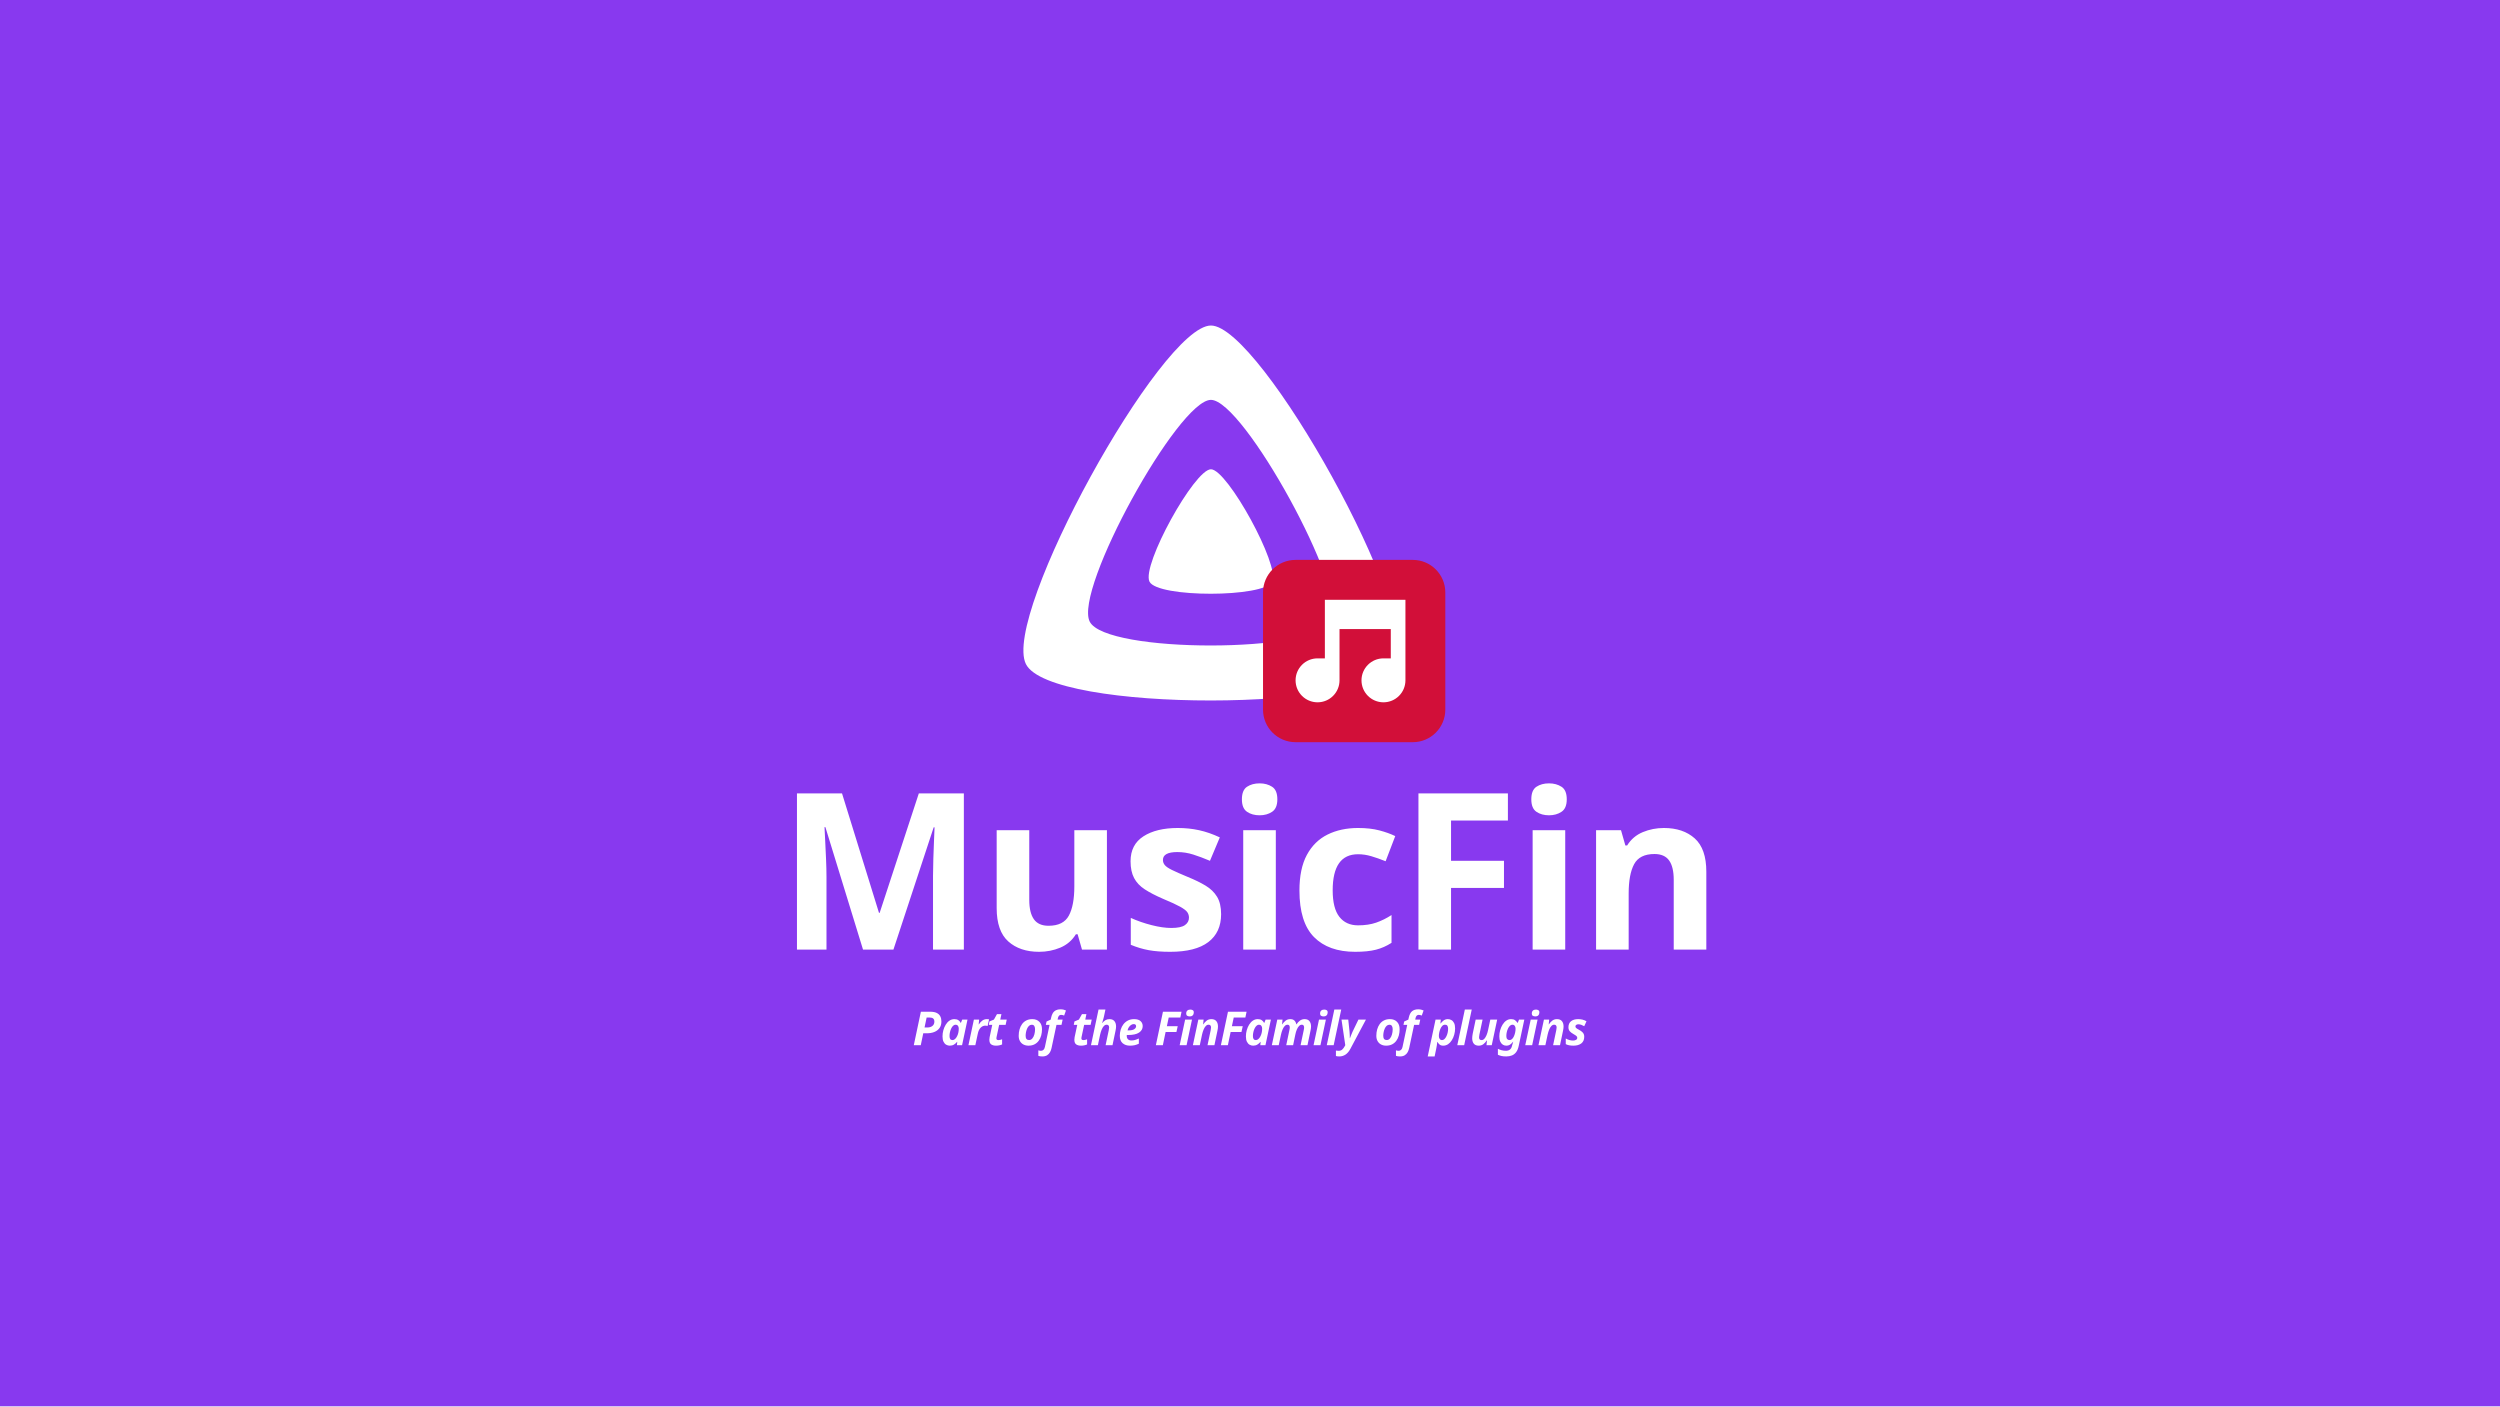
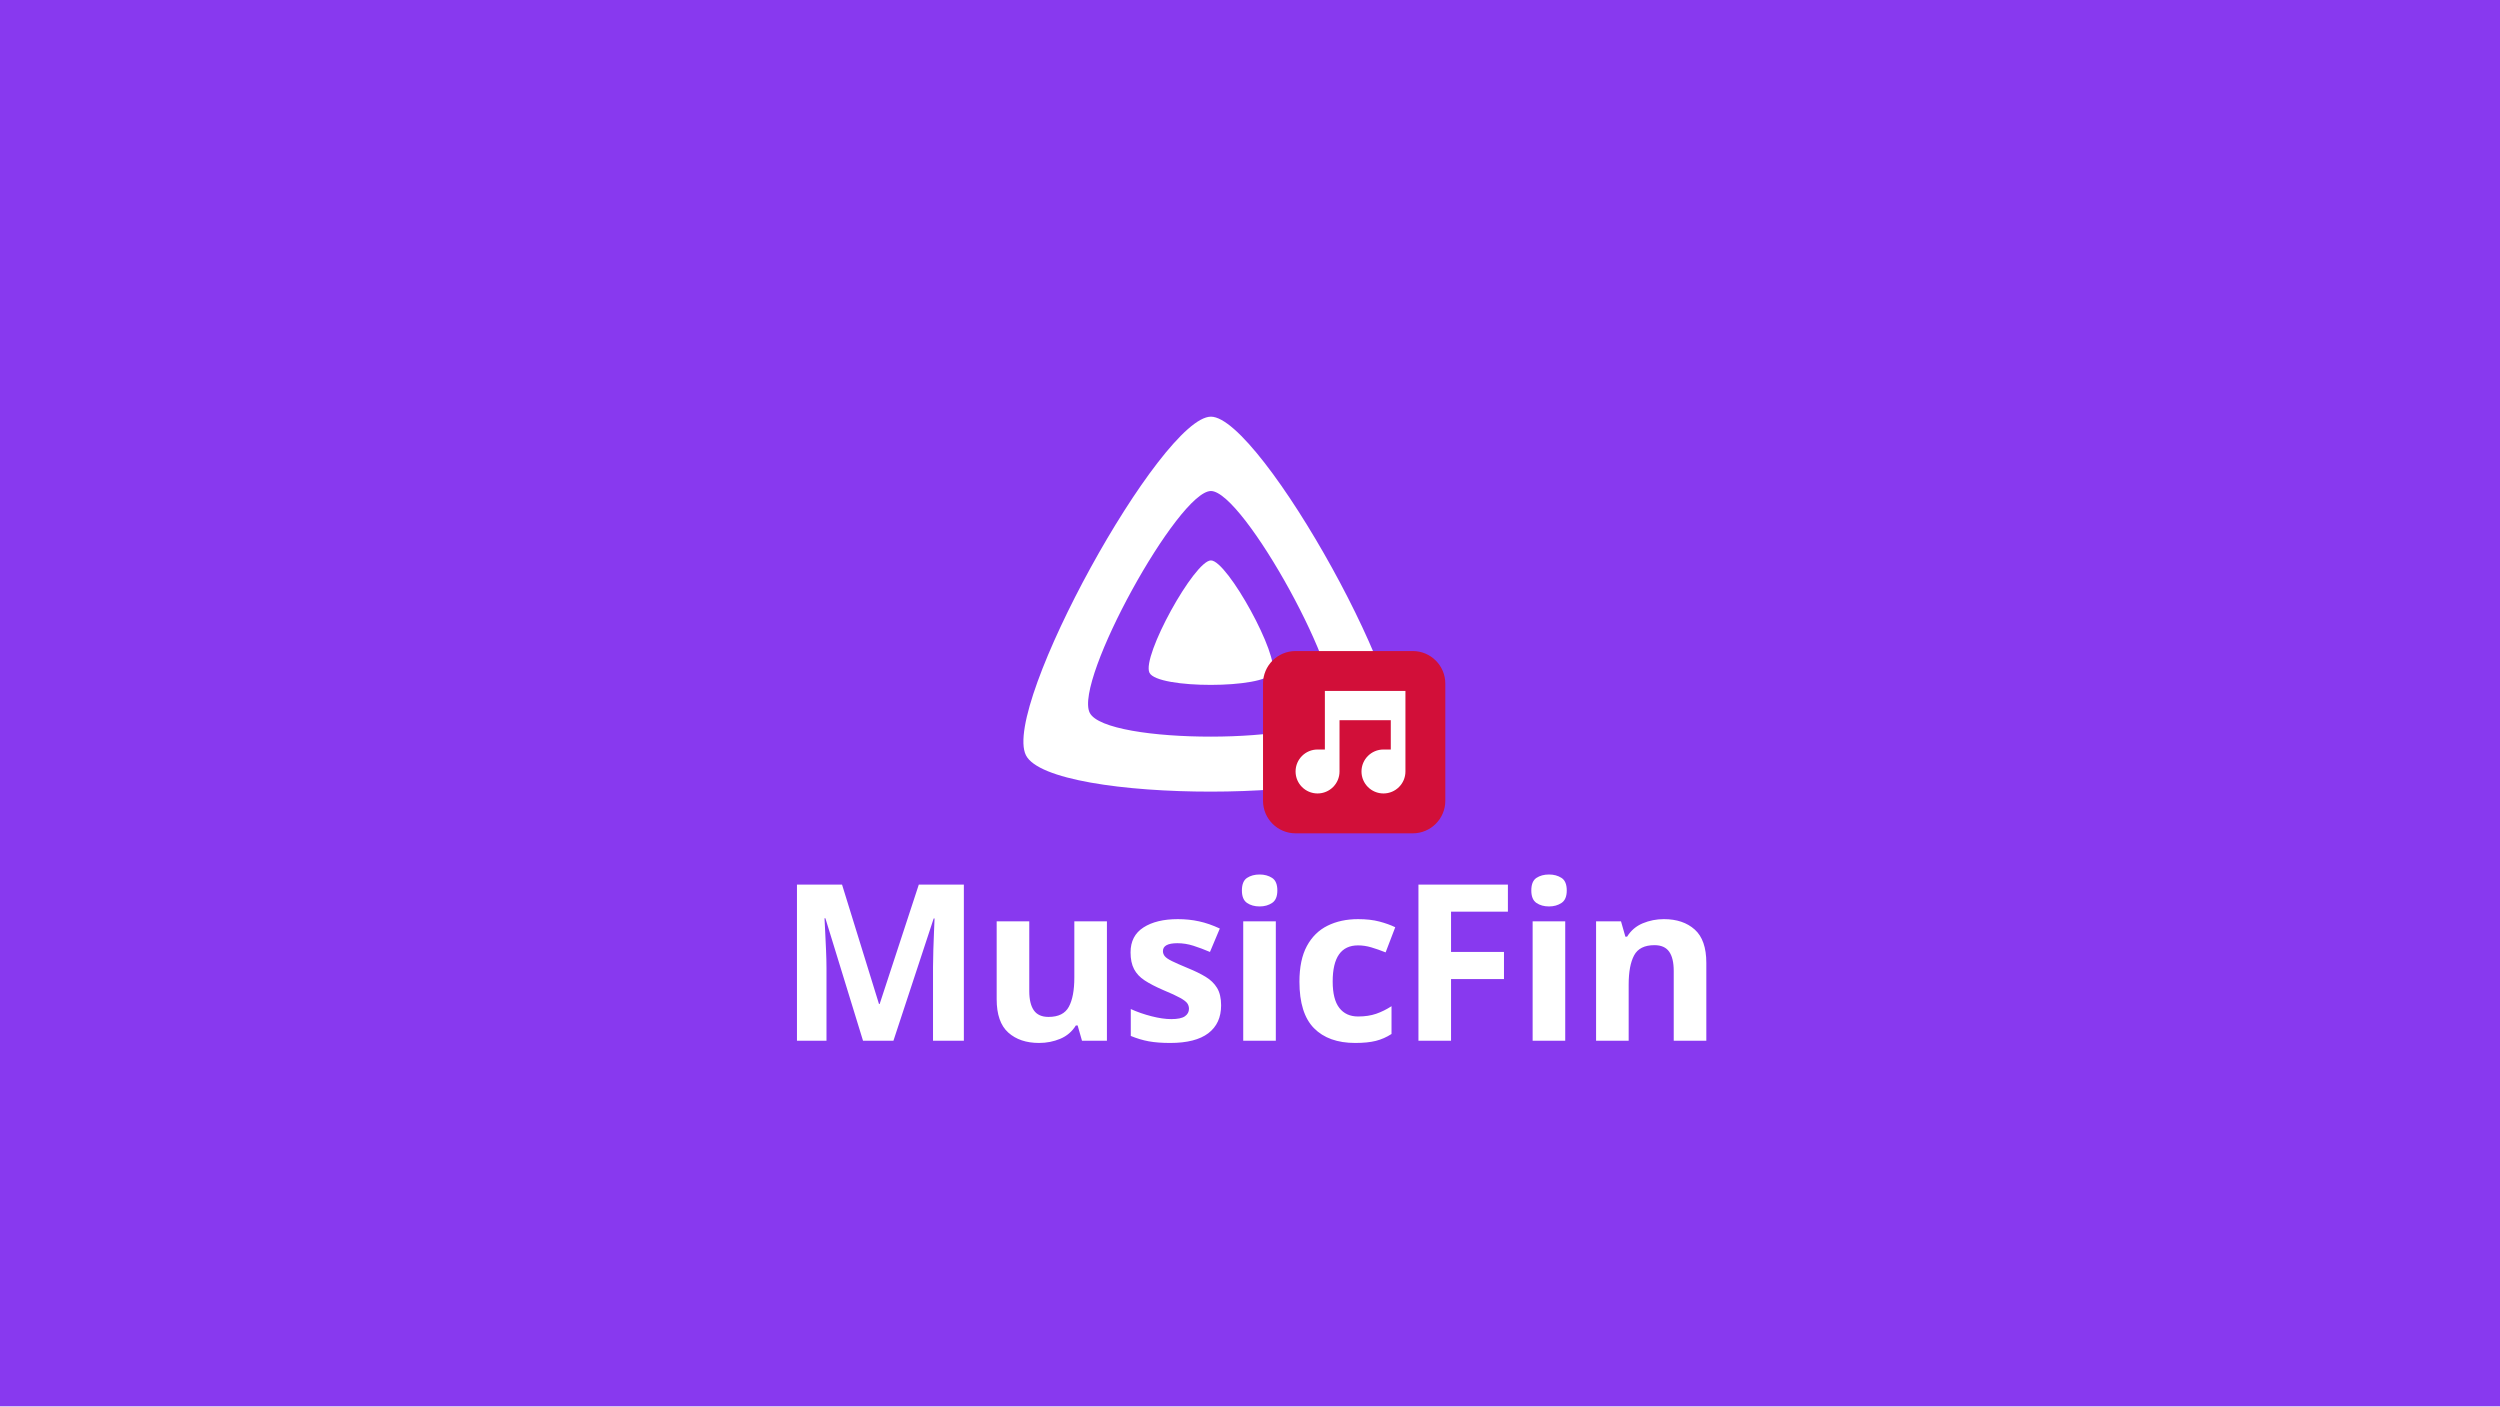
<svg xmlns="http://www.w3.org/2000/svg" width="1920" height="1080" viewBox="0 0 1920 1080">
  <defs>
    <style type="text/css">
      .title {
        font-family: "Nunito", "Quicksand", "Comfortaa", "Arial Rounded MT Bold", ui-rounded, sans-serif;
        font-weight: 700;
        font-size: 168px;
        fill: #ffffff;
        letter-spacing: -0.015em;
      }
-       .tagline {
-         font-family: "Nunito", "Quicksand", "Comfortaa", "Arial Rounded MT Bold", ui-rounded, sans-serif;
-         font-weight: 700;
-         font-style: italic;
-         font-size: 36px;
-         fill: #ffffff;
-         letter-spacing: -0.015em;
-       }
    </style>
  </defs>
  <rect width="1920" height="1080" fill="#8839ef" />
-   <g transform="translate(960, 530)">
-     <g transform="translate(-230, -340)">
+   <g transform="translate(960, 540)">
+     <g transform="translate(-230, -280)">
      <g transform="translate(-40, -40) scale(10)">
        <rect width="40" height="40" x="4" y="4" rx="4" fill="#8839ef" />
        <path fill="#ffffff" d="M 24 10 C 20.19 10 7.92 32.24 9.79 36 C 11.66 39.75 36.36 39.71 38.21 36 C 40.25 32.29 27.81 10 24 10 Z M 33.31 32.74 C 32.1 35.17 15.92 35.2 14.69 32.74 C 13.46 30.28 21.5 15.71 24 15.71 C 26.5 15.71 34.52 30.31 33.31 32.74 Z M 24 21.04 C 22.74 21.04 18.66 28.42 19.28 29.67 C 19.9 30.92 28.1 30.9 28.71 29.67 C 29.32 28.44 25.26 21.04 24 21.04 Z" />
        <rect width="14" height="14" x="28" y="28" rx="2.5" fill="#d20f39" />
        <path fill="#ffffff" transform="translate(30.5, 30.5) scale(0.5625)" d="M15 1H4V9H3C1.343 9 0 10.343 0 12C0 13.657 1.343 15 3 15C4.657 15 6 13.657 6 12V5H13V9H12C10.343 9 9 10.343 9 12C9 13.657 10.343 15 12 15C13.657 15 15 13.657 15 12V1Z" />
      </g>
    </g>
-     <text class="title" text-anchor="middle" dominant-baseline="middle" x="0" y="140">MusicFin</text>
-     <text class="tagline" text-anchor="middle" dominant-baseline="middle" x="0" y="260">Part of the FinFamily of plugins</text>
+     <text class="title" text-anchor="middle" dominant-baseline="middle" x="0" y="200">MusicFin</text>
  </g>
</svg>
